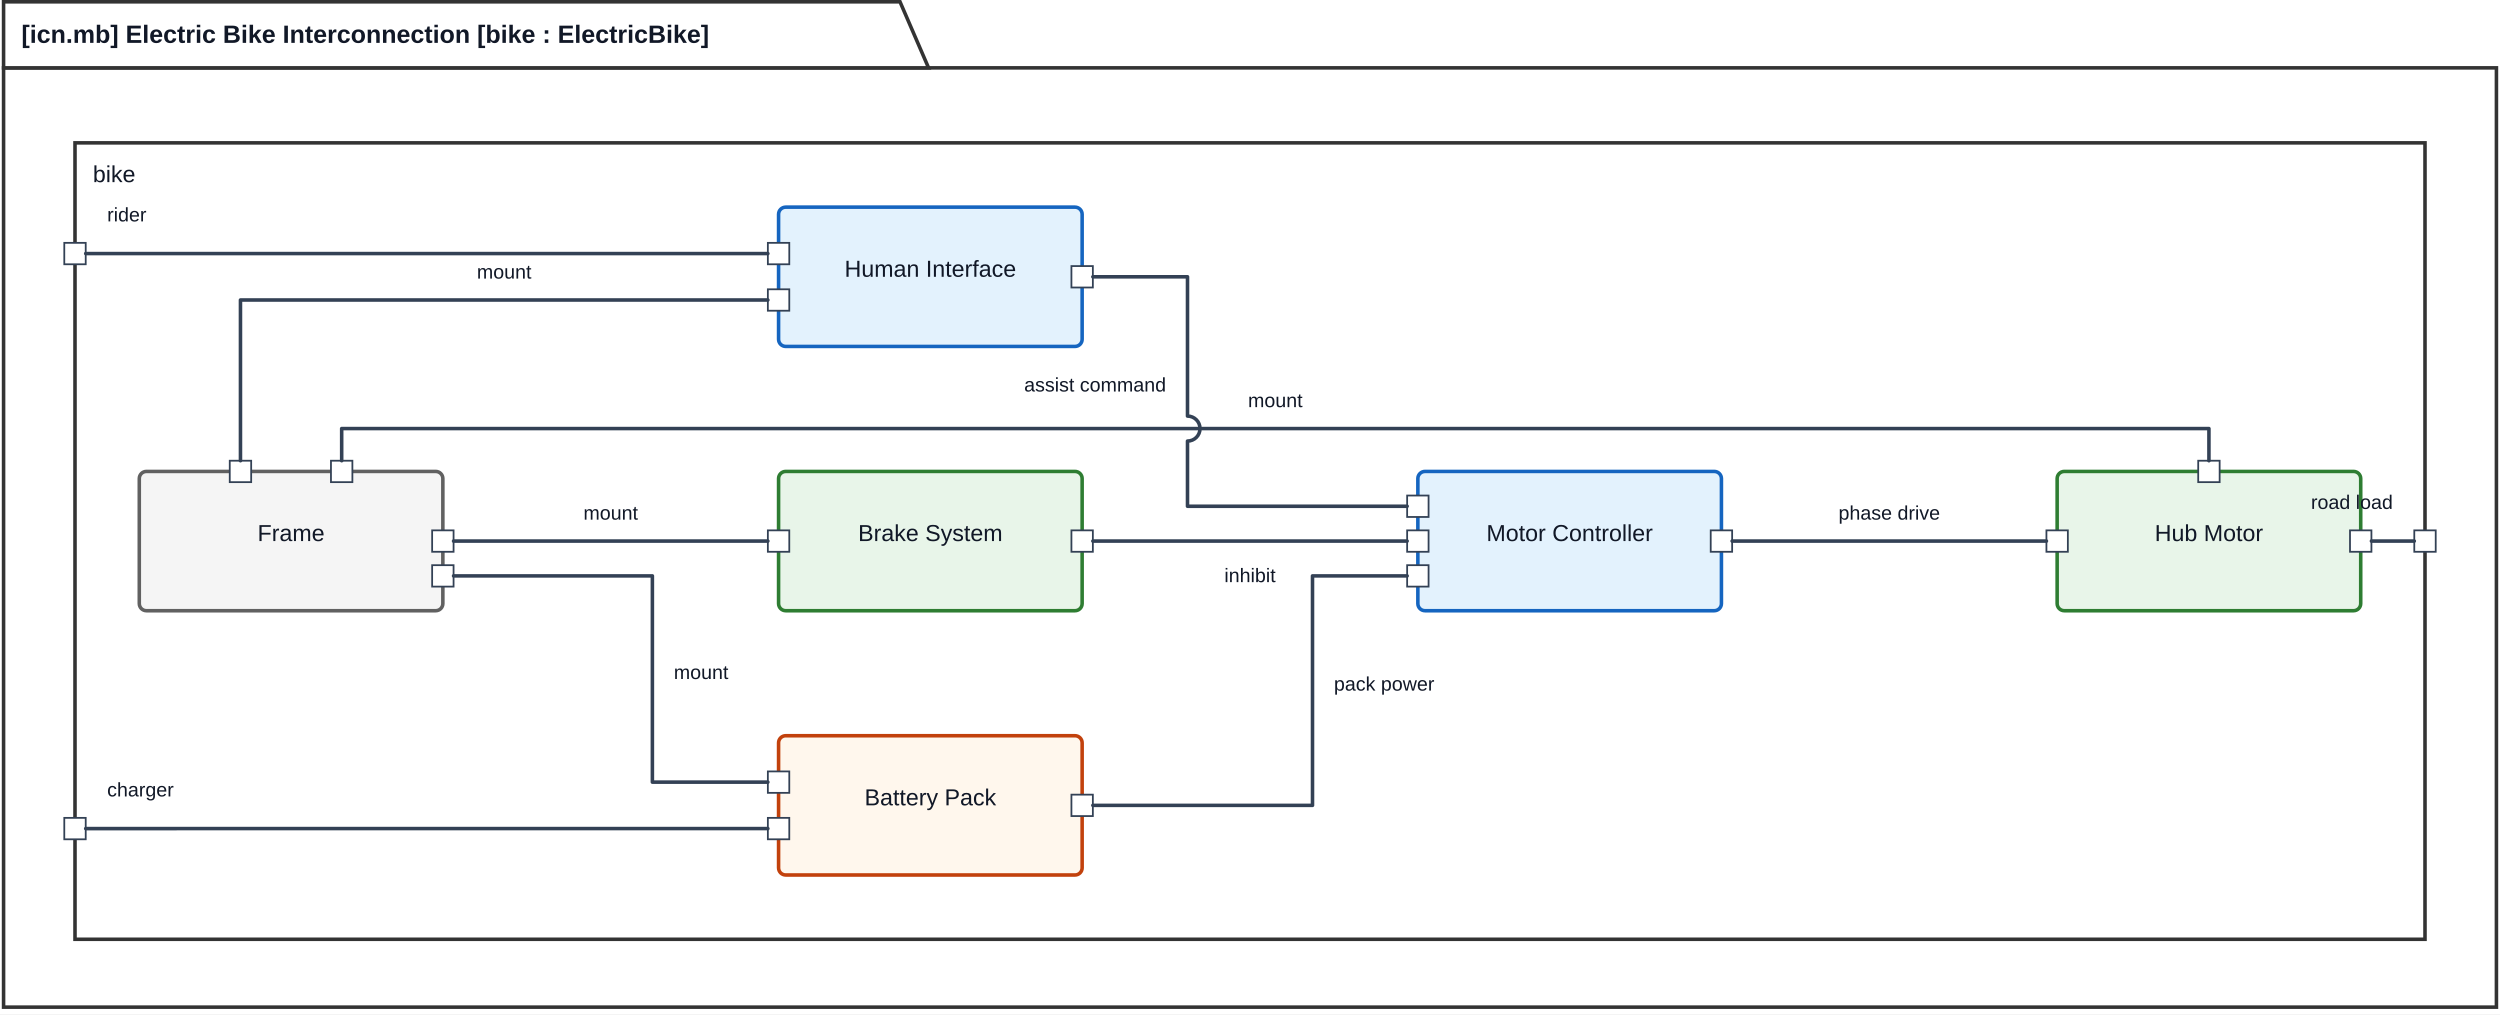
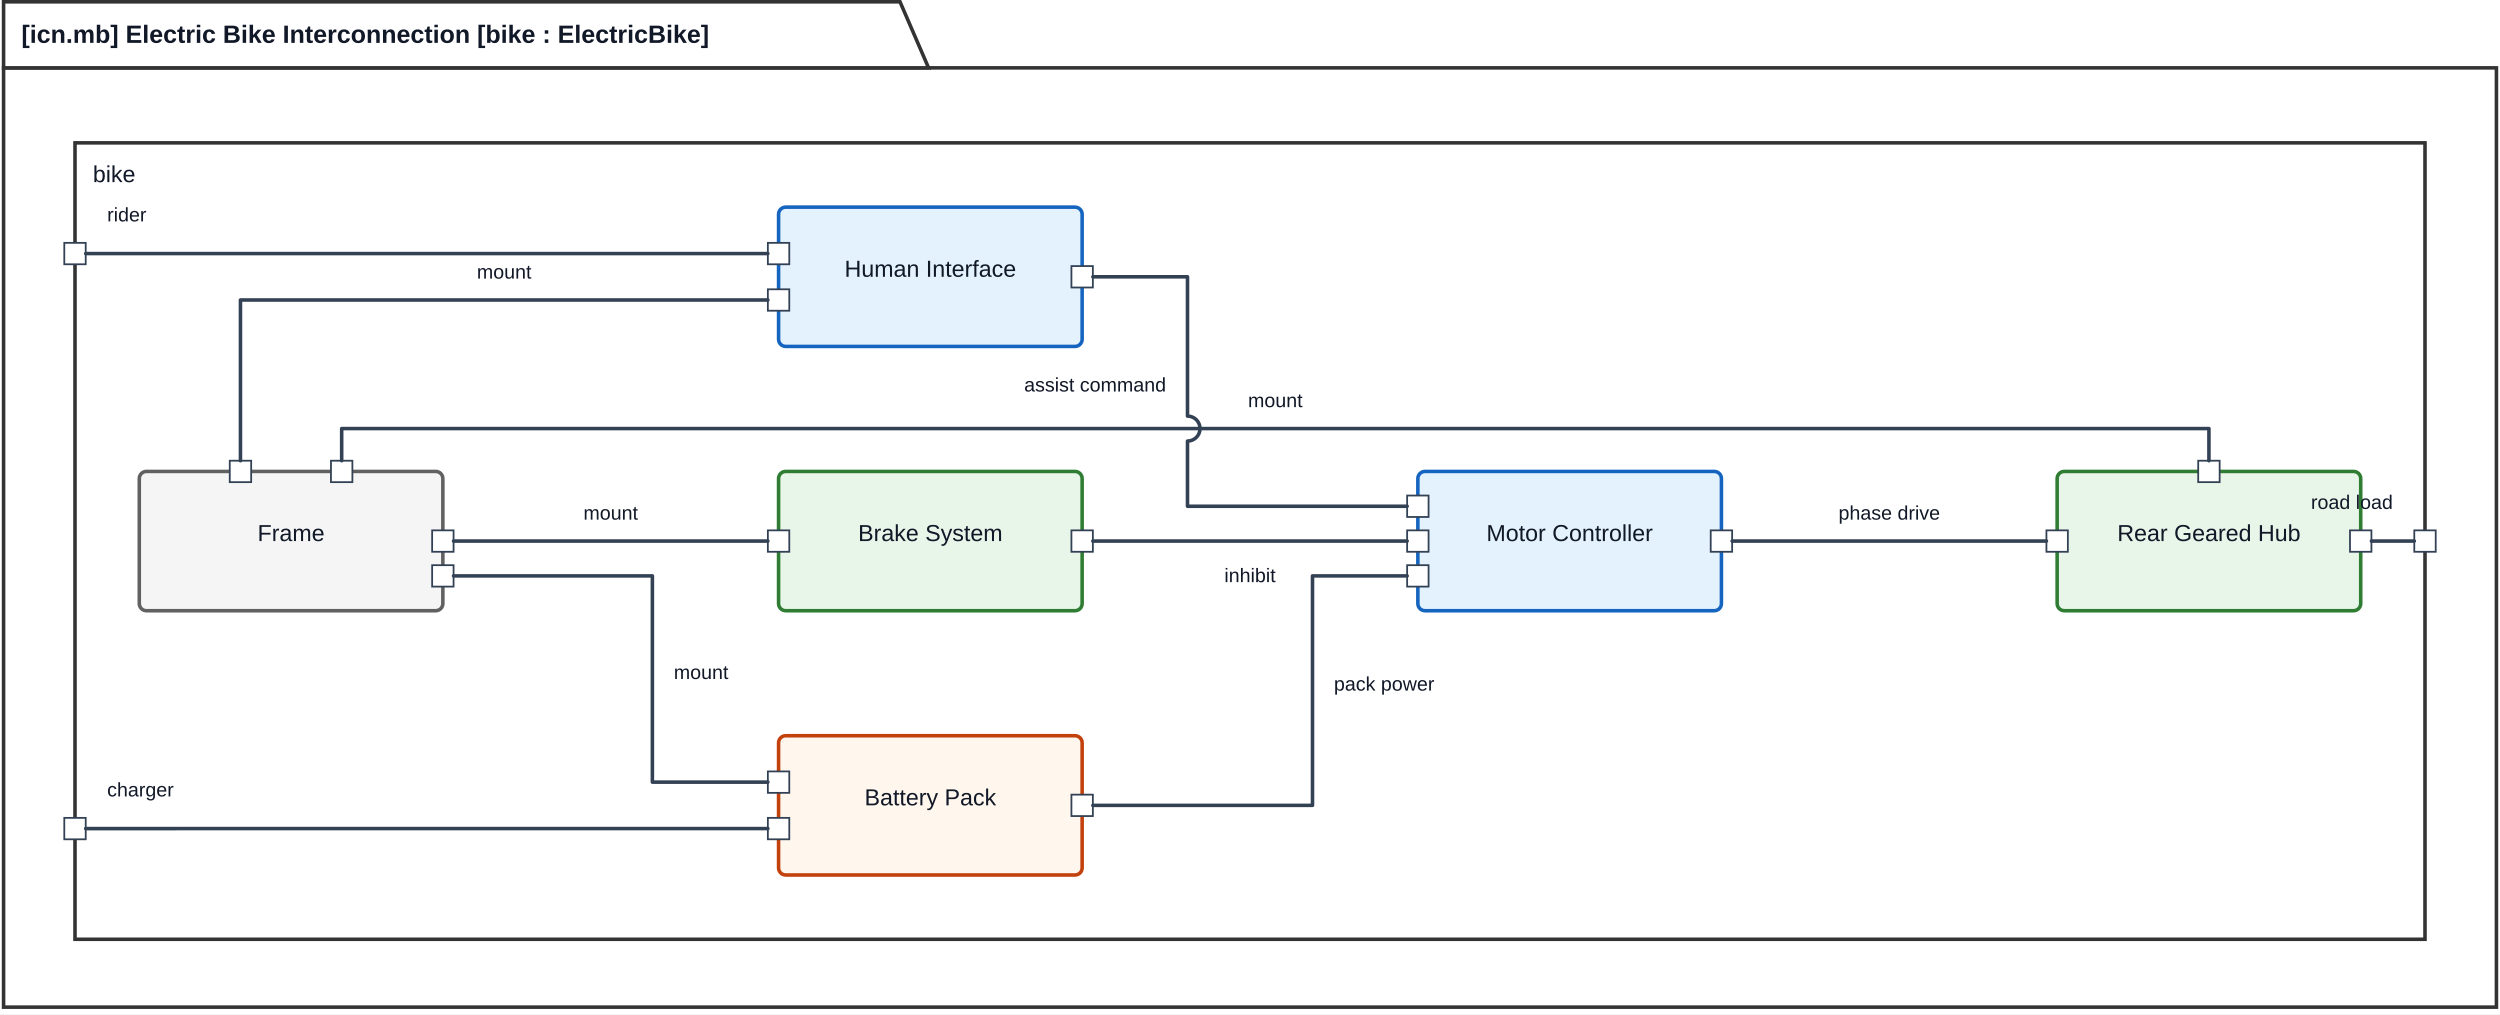
<svg xmlns="http://www.w3.org/2000/svg" width="1400" height="568" viewBox="0 0 1400 568">
  <defs>
    <style>text{font-family:Arial,Helvetica,sans-serif;fill:#111827}.label{font-size:13px}.small{font-size:11px}.header{font-size:14px;font-weight:600}</style>
    <marker id="arrow" markerWidth="8" markerHeight="6" refX="8" refY="3" orient="auto">
      <polygon points="0 0,8 3,0 6" fill="#1D4ED8" />
    </marker>
    <marker id="arrow-dark" markerWidth="8" markerHeight="6" refX="8" refY="3" orient="auto">
      <polygon points="0 0,8 3,0 6" fill="#334155" />
    </marker>
    <marker id="composition" markerWidth="12" markerHeight="12" refX="0" refY="6" orient="auto" markerUnits="strokeWidth">
      <polygon points="0 6,6 0,12 6,6 12" fill="#111827" stroke="#111827" />
    </marker>
  </defs>
  <rect x="0" y="0" width="1400" height="568" fill="#FFFFFF" />
  <rect x="2" y="38" width="1396" height="526" fill="none" stroke="#333333" stroke-width="2" />
  <path d="M 2 1 H 504 L 520 38 H 2 Z" fill="#FFFFFF" stroke="#333333" stroke-width="2" />
  <text class="header" x="12" y="24">[icn.mb] Electric Bike Interconnection [bike : ElectricBike]</text>
  <rect x="2" y="38" width="1396" height="528" fill="none" stroke="#333333" stroke-width="0" />
  <g transform="translate(2,40)">
    <rect id="boundary" x="40" y="40" width="1316" height="446" rx="0" fill="#FFFFFF" stroke="#333333" stroke-width="2" />
    <text class="label" x="50" y="62">bike</text>
    <rect id="bnd--humanInterface" x="34" y="95.994" width="12" height="12" fill="#FFFFFF" stroke="#334155" stroke-width="1" />
    <rect id="bnd--batteryPack" x="34" y="418.006" width="12" height="12" fill="#FFFFFF" stroke="#334155" stroke-width="1" />
    <rect id="bnd--hubMotor" x="1350" y="257" width="12" height="12" fill="#FFFFFF" stroke="#334155" stroke-width="1" />
    <rect id="humanInterface" x="434" y="76" width="170" height="78" rx="4" fill="#E3F2FD" stroke="#1565C0" stroke-width="2" />
    <text class="label" text-anchor="middle" x="519" y="115">Human Interface</text>
    <rect id="brakeSystem" x="434" y="224" width="170" height="78" rx="4" fill="#E8F5E9" stroke="#2E7D32" stroke-width="2" />
    <text class="label" text-anchor="middle" x="519" y="263">Brake System</text>
    <rect id="batteryPack" x="434" y="372" width="170" height="78" rx="4" fill="#FFF7ED" stroke="#C2410C" stroke-width="2" />
    <text class="label" text-anchor="middle" x="519" y="411">Battery Pack</text>
    <rect id="motorController" x="792" y="224" width="170" height="78" rx="4" fill="#E3F2FD" stroke="#1565C0" stroke-width="2" />
    <text class="label" text-anchor="middle" x="877" y="263">Motor Controller</text>
    <rect id="hubMotor" x="1150" y="224" width="170" height="78" rx="4" fill="#E8F5E9" stroke="#2E7D32" stroke-width="2" />
-     <text class="label" text-anchor="middle" x="1235" y="263">Hub Motor</text>
+     <text class="label" text-anchor="middle" x="1235" y="263">Rear Geared Hub</text>
    <rect id="frame" x="76" y="224" width="170" height="78" rx="4" fill="#F5F5F5" stroke="#616161" stroke-width="2" />
    <text class="label" text-anchor="middle" x="161" y="263">Frame</text>
    <rect id="humanInterface--bnd--tgt" x="428" y="95.997" width="12" height="12" fill="#FFFFFF" stroke="#334155" stroke-width="1" />
    <rect id="frame--humanInterface--tgt" x="428" y="122.003" width="12" height="12" fill="#FFFFFF" stroke="#334155" stroke-width="1" />
    <rect id="humanInterface--motorController--src" x="598" y="109" width="12" height="12" fill="#FFFFFF" stroke="#334155" stroke-width="1" />
    <rect id="frame--brakeSystem--tgt" x="428" y="257" width="12" height="12" fill="#FFFFFF" stroke="#334155" stroke-width="1" />
    <rect id="brakeSystem--motorController--src" x="598" y="257" width="12" height="12" fill="#FFFFFF" stroke="#334155" stroke-width="1" />
    <rect id="frame--batteryPack--tgt" x="428" y="391.997" width="12" height="12" fill="#FFFFFF" stroke="#334155" stroke-width="1" />
    <rect id="batteryPack--bnd--tgt" x="428" y="418.003" width="12" height="12" fill="#FFFFFF" stroke="#334155" stroke-width="1" />
    <rect id="batteryPack--motorController--src" x="598" y="405" width="12" height="12" fill="#FFFFFF" stroke="#334155" stroke-width="1" />
    <rect id="humanInterface--motorController--tgt" x="786" y="237.5" width="12" height="12" fill="#FFFFFF" stroke="#334155" stroke-width="1" />
    <rect id="brakeSystem--motorController--tgt" x="786" y="257" width="12" height="12" fill="#FFFFFF" stroke="#334155" stroke-width="1" />
    <rect id="batteryPack--motorController--tgt" x="786" y="276.5" width="12" height="12" fill="#FFFFFF" stroke="#334155" stroke-width="1" />
    <rect id="motorController--hubMotor--src" x="956" y="257" width="12" height="12" fill="#FFFFFF" stroke="#334155" stroke-width="1" />
    <rect id="frame--hubMotor--tgt" x="1229" y="218" width="12" height="12" fill="#FFFFFF" stroke="#334155" stroke-width="1" />
    <rect id="motorController--hubMotor--tgt" x="1144" y="257" width="12" height="12" fill="#FFFFFF" stroke="#334155" stroke-width="1" />
    <rect id="hubMotor--bnd--tgt" x="1314" y="257" width="12" height="12" fill="#FFFFFF" stroke="#334155" stroke-width="1" />
    <rect id="frame--brakeSystem--src" x="240" y="257" width="12" height="12" fill="#FFFFFF" stroke="#334155" stroke-width="1" />
    <rect id="frame--batteryPack--src" x="240" y="276.5" width="12" height="12" fill="#FFFFFF" stroke="#334155" stroke-width="1" />
    <rect id="frame--humanInterface--src" x="126.661" y="218" width="12" height="12" fill="#FFFFFF" stroke="#334155" stroke-width="1" />
    <rect id="frame--hubMotor--src" x="183.339" y="218" width="12" height="12" fill="#FFFFFF" stroke="#334155" stroke-width="1" />
    <path d="M 252,282.5 L 363.333,282.5 L 363.333,397.997 L 428,397.997" fill="none" stroke="#334155" stroke-width="2" stroke-linejoin="round" stroke-linecap="round" />
    <path d="M 189.339,218 L 189.339,200 L 1235,200 L 1235,218" fill="none" stroke="#334155" stroke-width="2" stroke-linejoin="round" stroke-linecap="round" />
    <path d="M 132.661,218 L 132.661,128.003 L 428,128.003" fill="none" stroke="#334155" stroke-width="2" stroke-linejoin="round" stroke-linecap="round" />
    <path d="M 252,263 L 428,263" fill="none" stroke="#334155" stroke-width="2" stroke-linejoin="round" stroke-linecap="round" />
    <path d="M 610,411 L 733,411 L 733,282.5 L 786,282.5" fill="none" stroke="#334155" stroke-width="2" stroke-linejoin="round" stroke-linecap="round" />
    <path d="M 968,263 L 1144,263" fill="none" stroke="#334155" stroke-width="2" stroke-linejoin="round" stroke-linecap="round" />
    <path d="M 610,115 L 663,115 L 663,193 A 7 7 0 0 1 663,207 L 663,243.5 L 786,243.5" fill="none" stroke="#334155" stroke-width="2" stroke-linejoin="round" stroke-linecap="round" />
    <path d="M 610,263 L 786,263" fill="none" stroke="#334155" stroke-width="2" stroke-linejoin="round" stroke-linecap="round" />
    <path d="M 46,101.994 L 428,101.997" fill="none" stroke="#334155" stroke-width="2" stroke-linejoin="round" stroke-linecap="round" />
    <path d="M 46,424.006 L 428,424.003" fill="none" stroke="#334155" stroke-width="2" stroke-linejoin="round" stroke-linecap="round" />
    <path d="M 1350,263 L 1326,263" fill="none" stroke="#334155" stroke-width="2" stroke-linejoin="round" stroke-linecap="round" />
    <text class="small" x="58" y="83.994">rider</text>
    <text class="small" x="58" y="406.006">charger</text>
    <text class="small" text-anchor="end" x="1338" y="245">road load</text>
    <text class="small" x="375.333" y="340.249">mount</text>
    <text class="small" text-anchor="middle" x="712.169" y="188">mount</text>
    <text class="small" text-anchor="middle" x="280.331" y="116.003">mount</text>
    <text class="small" text-anchor="middle" x="340" y="251">mount</text>
    <text class="small" x="745" y="346.75">pack power</text>
    <text class="small" text-anchor="middle" x="1056" y="251">phase drive</text>
    <text class="small" text-anchor="end" x="651" y="179.25">assist command</text>
    <text class="small" text-anchor="middle" x="698" y="286">inhibit</text>
  </g>
</svg>
